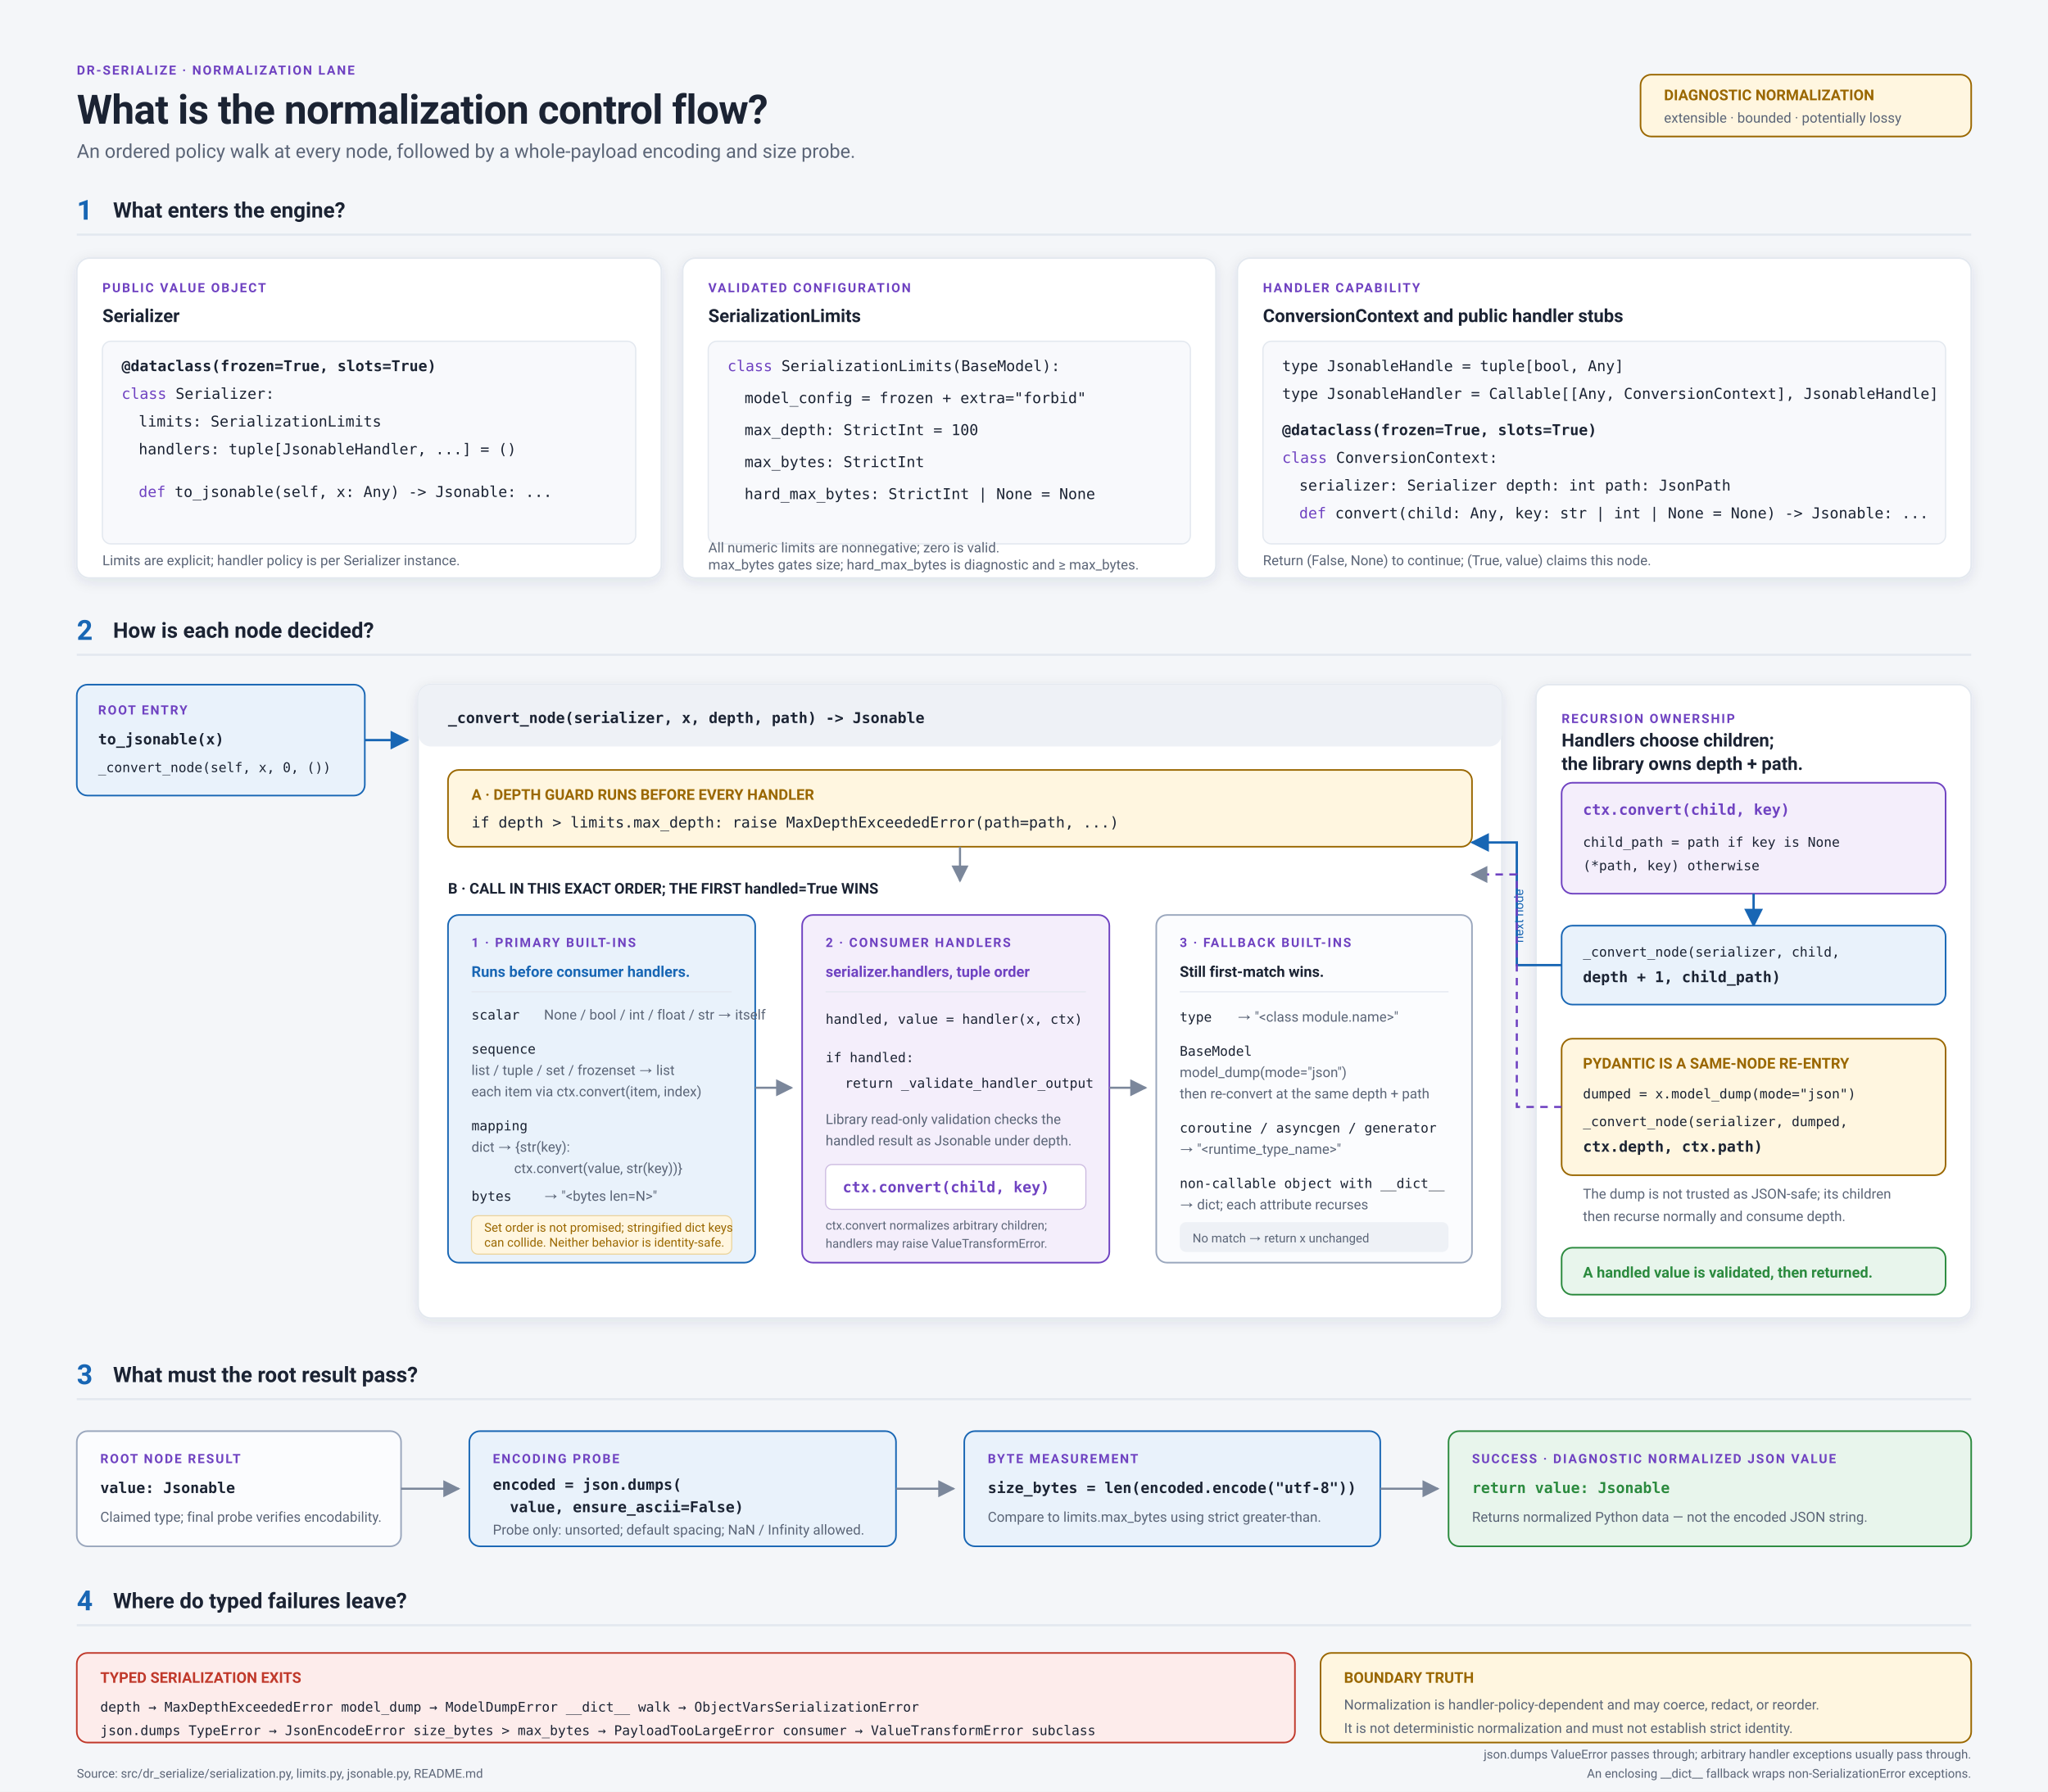
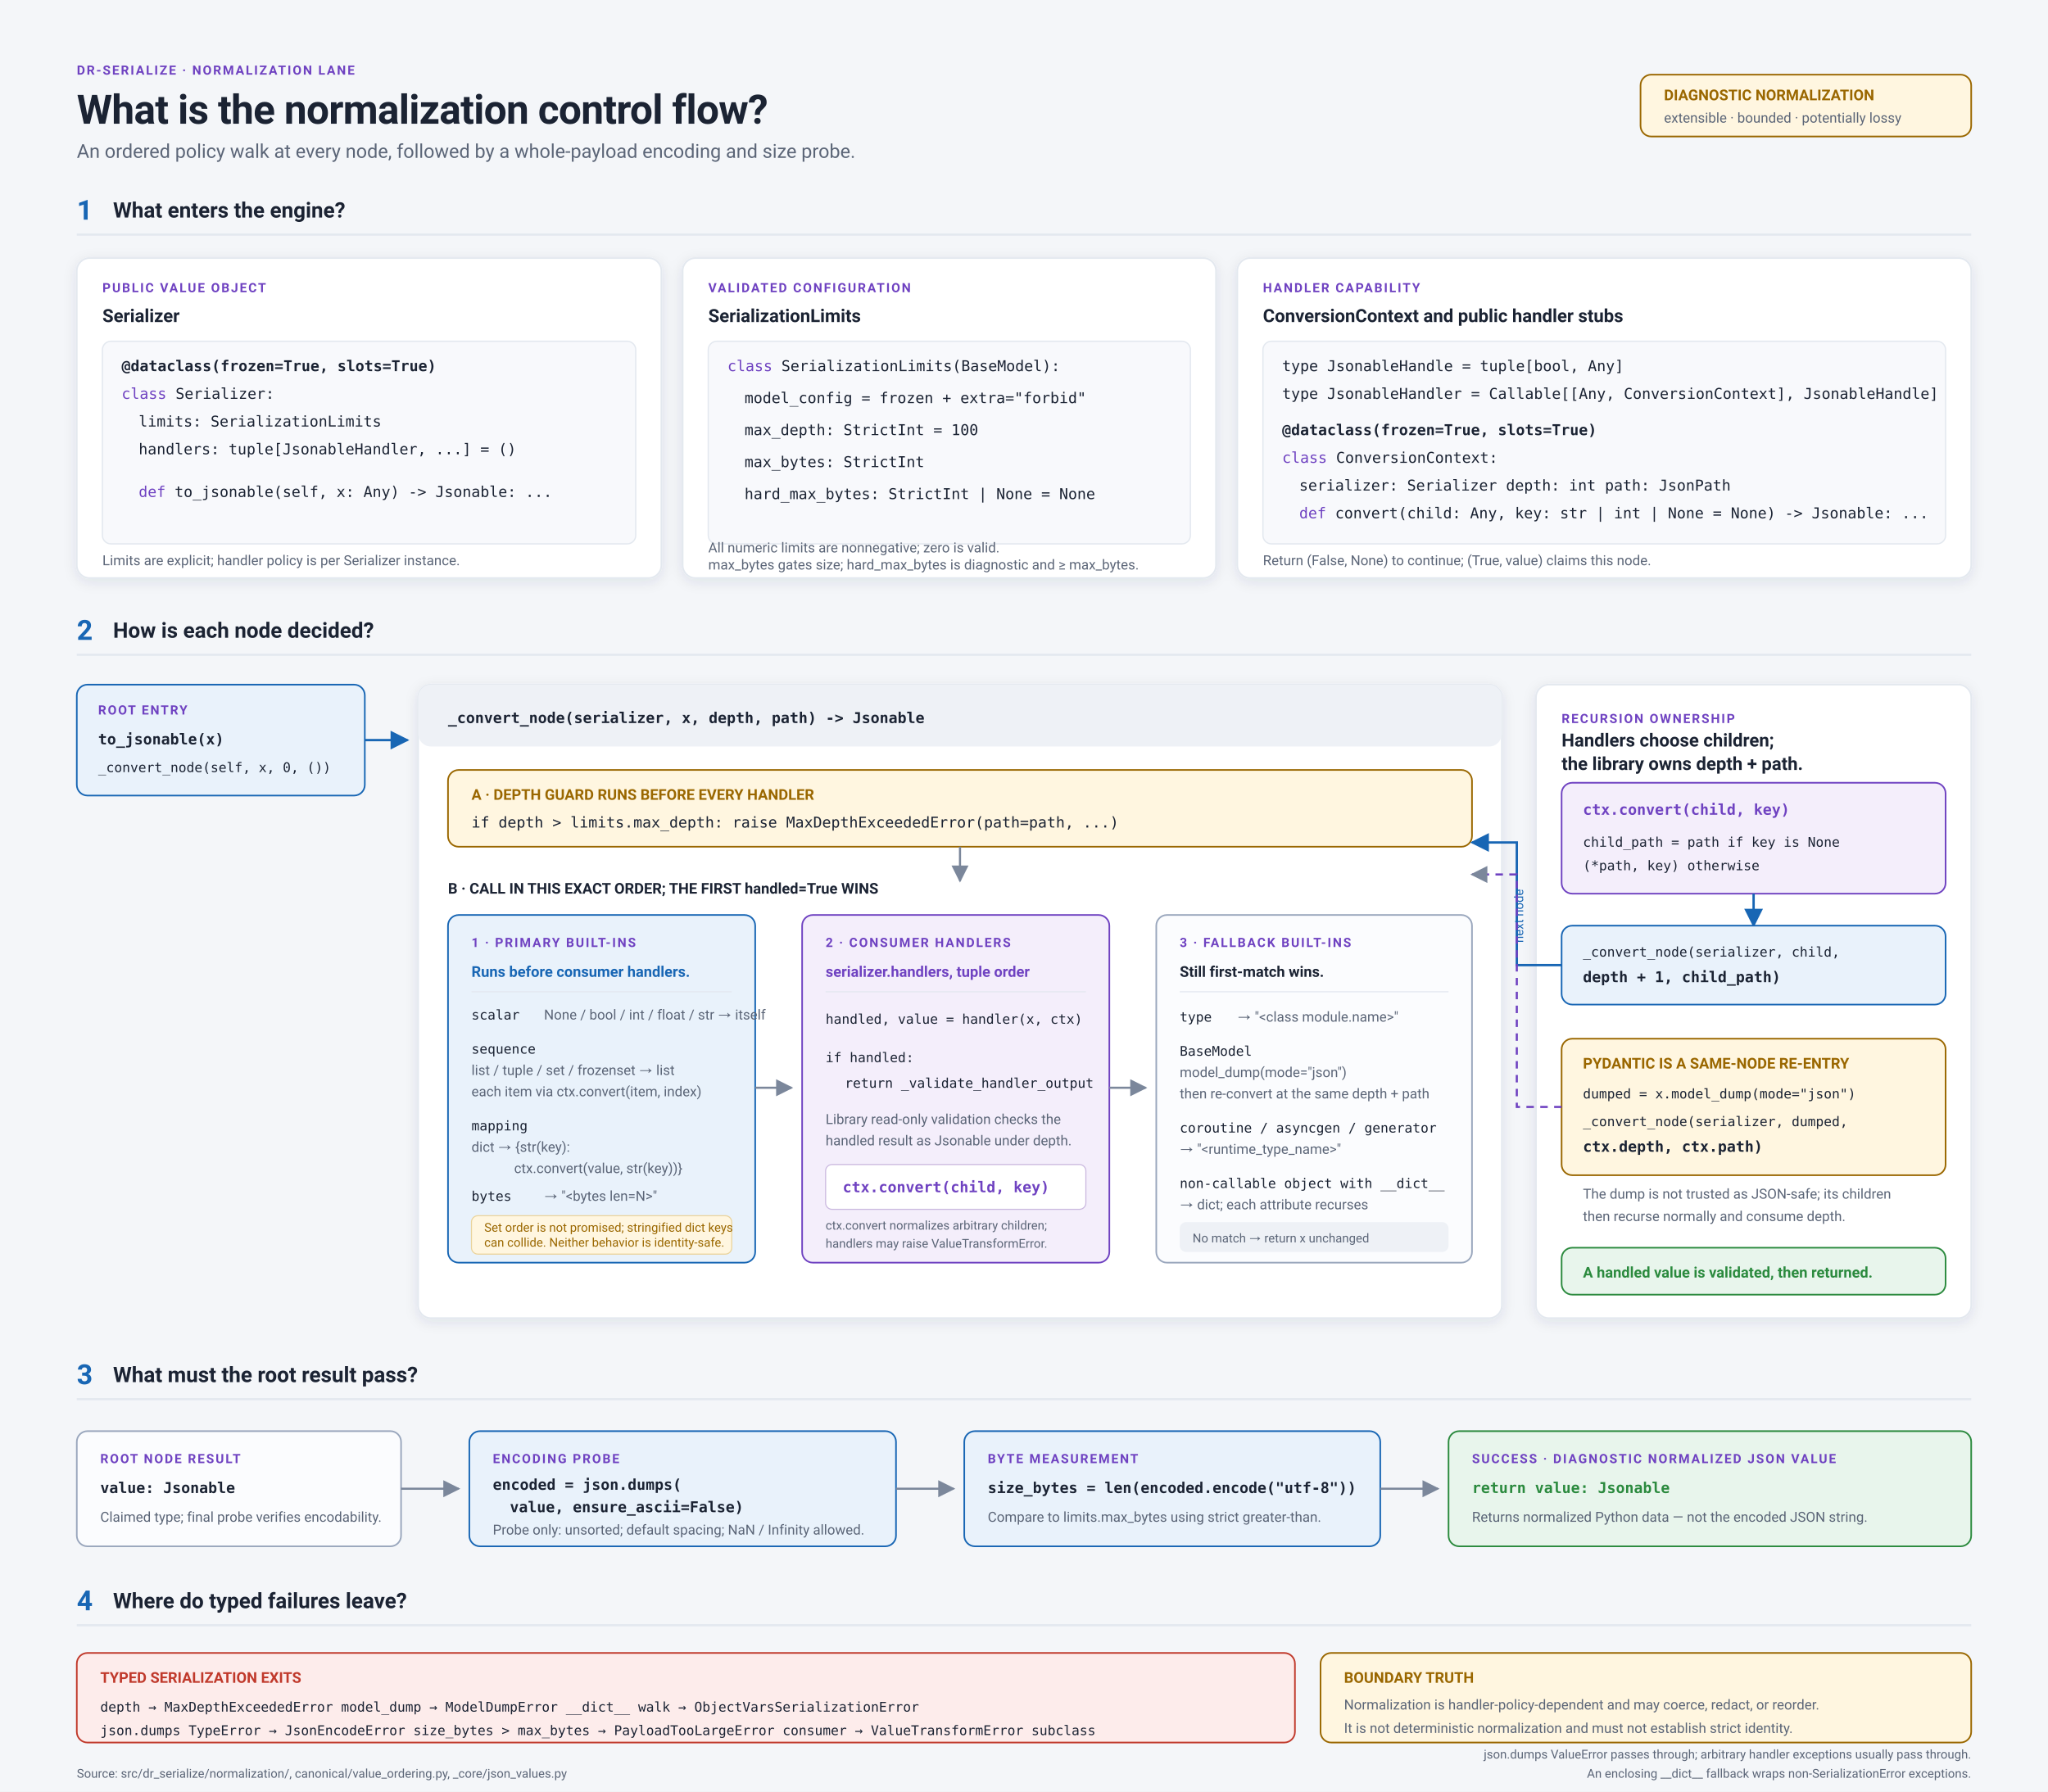
<svg xmlns="http://www.w3.org/2000/svg" viewBox="0 0 1920 1680" role="img" aria-labelledby="svg-title svg-desc">
  <defs>
    <filter id="shadow" x="-10%" y="-10%" width="120%" height="130%">
      <feDropShadow dx="0" dy="3" stdDeviation="6" flood-color="#24324a" flood-opacity="0.10" />
    </filter>
    <marker id="arrow" viewBox="0 0 10 10" refX="9" refY="5" markerWidth="8" markerHeight="8" orient="auto-start-reverse">
      <path d="M 0 0 L 10 5 L 0 10 z" fill="#7b879b" />
    </marker>
    <marker id="arrow-blue" viewBox="0 0 10 10" refX="9" refY="5" markerWidth="8" markerHeight="8" orient="auto-start-reverse">
      <path d="M 0 0 L 10 5 L 0 10 z" fill="#1866b4" />
    </marker>
    <marker id="arrow-red" viewBox="0 0 10 10" refX="9" refY="5" markerWidth="8" markerHeight="8" orient="auto-start-reverse">
      <path d="M 0 0 L 10 5 L 0 10 z" fill="#c0392b" />
    </marker>
    <style>
      text { fill: #1b2333; font-family: -apple-system, BlinkMacSystemFont, "Segoe UI", Roboto, Helvetica, Arial, sans-serif; }
      .title { font-size: 38px; font-weight: 700; letter-spacing: -0.5px; }
      .dek { fill: #5b6577; font-size: 18px; }
      .eyebrow { fill: #6f42c1; font-size: 12px; font-weight: 700; letter-spacing: 1.4px; }
      .section { font-size: 20px; font-weight: 700; }
      .section-no { fill: #1866b4; font-size: 26px; font-weight: 700; }
      .card-title { font-size: 17px; font-weight: 700; }
      .label { font-size: 14px; font-weight: 700; }
      .body { font-size: 15px; }
      .small { fill: #5b6577; font-size: 13px; }
      .micro { fill: #5b6577; font-size: 11.5px; }
      .mono { font-family: ui-monospace, SFMono-Regular, Menlo, Consolas, monospace; font-size: 14px; }
      .mono-small { font-family: ui-monospace, SFMono-Regular, Menlo, Consolas, monospace; font-size: 12.5px; }
      .mono-bold { font-family: ui-monospace, SFMono-Regular, Menlo, Consolas, monospace; font-size: 14px; font-weight: 700; }
      .muted { fill: #5b6577; }
      .accent { fill: #1866b4; }
      .anchor { fill: #6f42c1; }
      .green { fill: #2b8a3e; }
      .amber { fill: #9a6700; }
      .red { fill: #c0392b; }
      .card { fill: #ffffff; stroke: #e3e8ef; stroke-width: 1.5; rx: 12; }
      .code { fill: #f8f9fc; stroke: #e3e8ef; stroke-width: 1.2; rx: 8; }
      .node { fill: #fbfcfe; stroke: #9aa7bd; stroke-width: 1.5; rx: 10; }
      .node-blue { fill: #e9f2fb; stroke: #1866b4; stroke-width: 1.5; rx: 10; }
      .node-purple { fill: #f4eefb; stroke: #6f42c1; stroke-width: 1.5; rx: 10; }
      .node-green { fill: #e8f5ec; stroke: #2b8a3e; stroke-width: 1.5; rx: 10; }
      .node-amber { fill: #fff6e0; stroke: #9a6700; stroke-width: 1.5; rx: 10; }
      .node-red { fill: #fdeceb; stroke: #c0392b; stroke-width: 1.5; rx: 10; }
      .rule { stroke: #e3e8ef; stroke-width: 2; }
      .flow { fill: none; stroke: #7b879b; stroke-width: 2; marker-end: url(#arrow); }
      .flow-blue { fill: none; stroke: #1866b4; stroke-width: 2.2; marker-end: url(#arrow-blue); }
      .flow-red { fill: none; stroke: #c0392b; stroke-width: 1.8; marker-end: url(#arrow-red); }
      .flow-dashed { fill: none; stroke: #6f42c1; stroke-width: 2; stroke-dasharray: 7 6; marker-end: url(#arrow); }
      .hairline { stroke: #e3e8ef; stroke-width: 1; }
    </style>
  </defs>
  <rect width="1920" height="1680" fill="#f4f6f9" />
  <text x="72" y="70" class="eyebrow">DR-SERIALIZE · NORMALIZATION LANE</text>
  <text x="72" y="116" class="title">What is the normalization control flow?</text>
  <text x="72" y="148" class="dek">An ordered policy walk at every node, followed by a whole-payload encoding and size probe.</text>
  <rect x="1538" y="70" width="310" height="58" class="node-amber" />
  <text x="1560" y="94" class="label amber">DIAGNOSTIC NORMALIZATION</text>
  <text x="1560" y="115" class="small">extensible · bounded · potentially lossy</text>
  <text x="72" y="206" class="section-no">1</text>
  <text x="106" y="204" class="section">What enters the engine?</text>
  <line x1="72" y1="220" x2="1848" y2="220" class="rule" />
  <g filter="url(#shadow)">
    <rect x="72" y="242" width="548" height="300" class="card" />
    <rect x="640" y="242" width="500" height="300" class="card" />
    <rect x="1160" y="242" width="688" height="300" class="card" />
  </g>
  <text x="96" y="274" class="eyebrow">PUBLIC VALUE OBJECT</text>
  <text x="96" y="302" class="card-title">Serializer</text>
  <rect x="96" y="320" width="500" height="190" class="code" />
  <text x="114" y="348" class="mono-bold">@dataclass(frozen=True, slots=True)</text>
  <text x="114" y="374" class="mono">
    <tspan class="anchor">class</tspan> Serializer:</text>
  <text x="130" y="400" class="mono">limits: SerializationLimits</text>
  <text x="130" y="426" class="mono">handlers: tuple[JsonableHandler, ...] = ()</text>
  <text x="130" y="466" class="mono">
    <tspan class="anchor">def</tspan> to_jsonable(self, x: Any) -&gt; Jsonable: ...</text>
  <text x="96" y="530" class="small">Limits are explicit; handler policy is per Serializer instance.</text>
  <text x="664" y="274" class="eyebrow">VALIDATED CONFIGURATION</text>
  <text x="664" y="302" class="card-title">SerializationLimits</text>
  <rect x="664" y="320" width="452" height="190" class="code" />
  <text x="682" y="348" class="mono">
    <tspan class="anchor">class</tspan> SerializationLimits(BaseModel):</text>
  <text x="698" y="378" class="mono">model_config = frozen + extra="forbid"</text>
  <text x="698" y="408" class="mono">max_depth: StrictInt = 100</text>
  <text x="698" y="438" class="mono">max_bytes: StrictInt</text>
  <text x="698" y="468" class="mono">hard_max_bytes: StrictInt | None = None</text>
  <text x="664" y="518" class="small">All numeric limits are nonnegative; zero is valid.</text>
  <text x="664" y="534" class="small">max_bytes gates size; hard_max_bytes is diagnostic and ≥ max_bytes.</text>
  <text x="1184" y="274" class="eyebrow">HANDLER CAPABILITY</text>
  <text x="1184" y="302" class="card-title">ConversionContext and public handler stubs</text>
  <rect x="1184" y="320" width="640" height="190" class="code" />
  <text x="1202" y="348" class="mono">type JsonableHandle = tuple[bool, Any]</text>
  <text x="1202" y="374" class="mono">type JsonableHandler = Callable[[Any, ConversionContext], JsonableHandle]</text>
  <text x="1202" y="408" class="mono-bold">@dataclass(frozen=True, slots=True)</text>
  <text x="1202" y="434" class="mono">
    <tspan class="anchor">class</tspan> ConversionContext:</text>
  <text x="1218" y="460" class="mono">serializer: Serializer   depth: int   path: JsonPath</text>
  <text x="1218" y="486" class="mono">
    <tspan class="anchor">def</tspan> convert(child: Any, key: str | int | None = None) -&gt; Jsonable: ...</text>
  <text x="1184" y="530" class="small">Return (False, None) to continue; (True, value) claims this node.</text>
  <text x="72" y="600" class="section-no">2</text>
  <text x="106" y="598" class="section">How is each node decided?</text>
  <line x1="72" y1="614" x2="1848" y2="614" class="rule" />
  <rect x="72" y="642" width="270" height="104" class="node-blue" />
  <text x="92" y="670" class="eyebrow">ROOT ENTRY</text>
  <text x="92" y="698" class="mono-bold">to_jsonable(x)</text>
  <text x="92" y="724" class="mono-small">_convert_node(self, x, 0, ())</text>
  <path d="M342 694 H382" class="flow-blue" />
  <rect x="392" y="642" width="1016" height="594" class="card" filter="url(#shadow)" />
  <rect x="392" y="642" width="1016" height="58" rx="12" fill="#eef1f6" />
  <text x="420" y="678" class="mono-bold">_convert_node(serializer, x, depth, path) -&gt; Jsonable</text>
  <rect x="420" y="722" width="960" height="72" class="node-amber" />
  <text x="442" y="750" class="label amber">A · DEPTH GUARD RUNS BEFORE EVERY HANDLER</text>
  <text x="442" y="776" class="mono">if depth &gt; limits.max_depth: raise MaxDepthExceededError(path=path, ...)</text>
  <path d="M900 794 V826" class="flow" />
  <text x="420" y="838" class="label">B · CALL IN THIS EXACT ORDER; THE FIRST handled=True WINS</text>
  <rect x="420" y="858" width="288" height="326" class="node-blue" />
  <text x="442" y="888" class="eyebrow">1 · PRIMARY BUILT-INS</text>
  <text x="442" y="916" class="label accent">Runs before consumer handlers.</text>
  <line x1="442" y1="930" x2="686" y2="930" class="hairline" />
  <text x="442" y="956" class="mono-small">scalar</text>
  <text x="510" y="956" class="small">None / bool / int / float / str → itself</text>
  <text x="442" y="988" class="mono-small">sequence</text>
  <text x="442" y="1008" class="small">list / tuple / set / frozenset → list</text>
  <text x="442" y="1028" class="small">each item via ctx.convert(item, index)</text>
  <text x="442" y="1060" class="mono-small">mapping</text>
  <text x="442" y="1080" class="small">dict → {str(key):</text>
  <text x="482" y="1100" class="small">ctx.convert(value, str(key))}</text>
  <text x="442" y="1126" class="mono-small">bytes</text>
  <text x="510" y="1126" class="small">→ "&lt;bytes len=N&gt;"</text>
  <rect x="442" y="1140" width="244" height="36" rx="6" fill="#fff6e0" stroke="#ead39b" />
  <text x="454" y="1155" class="micro amber">Set order is not promised; stringified dict keys</text>
  <text x="454" y="1169" class="micro amber">can collide. Neither behavior is identity-safe.</text>
  <path d="M708 1020 H742" class="flow" />
  <rect x="752" y="858" width="288" height="326" class="node-purple" />
  <text x="774" y="888" class="eyebrow">2 · CONSUMER HANDLERS</text>
  <text x="774" y="916" class="label anchor">serializer.handlers, tuple order</text>
  <line x1="774" y1="930" x2="1018" y2="930" class="hairline" />
  <text x="774" y="960" class="mono-small">handled, value = handler(x, ctx)</text>
  <text x="774" y="996" class="mono-small">if handled:</text>
  <text x="792" y="1020" class="mono-small">return _validate_handler_output</text>
  <text x="774" y="1054" class="small">Library read-only validation checks the</text>
  <text x="774" y="1074" class="small">handled result as Jsonable under depth.</text>
  <rect x="774" y="1092" width="244" height="42" rx="6" fill="#ffffff" stroke="#cab8df" />
  <text x="790" y="1118" class="mono-bold anchor">ctx.convert(child, key)</text>
  <text x="774" y="1153" class="micro">ctx.convert normalizes arbitrary children;</text>
  <text x="774" y="1170" class="micro">handlers may raise ValueTransformError.</text>
  <path d="M1040 1020 H1074" class="flow" />
  <rect x="1084" y="858" width="296" height="326" class="node" />
  <text x="1106" y="888" class="eyebrow">3 · FALLBACK BUILT-INS</text>
  <text x="1106" y="916" class="label">Still first-match wins.</text>
  <line x1="1106" y1="930" x2="1358" y2="930" class="hairline" />
  <text x="1106" y="958" class="mono-small">type</text>
  <text x="1160" y="958" class="small">→ "&lt;class module.name&gt;"</text>
  <text x="1106" y="990" class="mono-small">BaseModel</text>
  <text x="1106" y="1010" class="small">model_dump(mode="json")</text>
  <text x="1106" y="1030" class="small">then re-convert at the same depth + path</text>
  <text x="1106" y="1062" class="mono-small">coroutine / asyncgen / generator</text>
  <text x="1106" y="1082" class="small">→ "&lt;runtime_type_name&gt;"</text>
  <text x="1106" y="1114" class="mono-small">non-callable object with __dict__</text>
  <text x="1106" y="1134" class="small">→ dict; each attribute recurses</text>
  <rect x="1106" y="1146" width="252" height="28" rx="6" fill="#eef1f6" />
  <text x="1118" y="1165" class="micro">No match → return x unchanged</text>
  <rect x="1440" y="642" width="408" height="594" class="card" filter="url(#shadow)" />
  <text x="1464" y="678" class="eyebrow">RECURSION OWNERSHIP</text>
  <text x="1464" y="700" class="card-title">Handlers choose children;</text>
  <text x="1464" y="722" class="card-title">the library owns depth + path.</text>
  <rect x="1464" y="734" width="360" height="104" class="node-purple" />
  <text x="1484" y="764" class="mono-bold anchor">ctx.convert(child, key)</text>
  <text x="1484" y="794" class="mono-small">child_path = path                 if key is None</text>
  <text x="1484" y="816" class="mono-small">             (*path, key)         otherwise</text>
  <path d="M1644 838 V868" class="flow-blue" />
  <rect x="1464" y="868" width="360" height="74" class="node-blue" />
  <text x="1484" y="897" class="mono-small">_convert_node(serializer, child,</text>
  <text x="1484" y="921" class="mono-bold">              depth + 1, child_path)</text>
  <path d="M1464 905 H1422 V790 H1380" class="flow-blue" />
  <text x="1428" y="884" class="micro accent" transform="rotate(-90 1428 884)">next node</text>
  <rect x="1464" y="974" width="360" height="128" class="node-amber" />
  <text x="1484" y="1002" class="label amber">PYDANTIC IS A SAME-NODE RE-ENTRY</text>
  <text x="1484" y="1030" class="mono-small">dumped = x.model_dump(mode="json")</text>
  <text x="1484" y="1056" class="mono-small">_convert_node(serializer, dumped,</text>
  <text x="1484" y="1080" class="mono-bold">              ctx.depth, ctx.path)</text>
  <text x="1484" y="1124" class="small">The dump is not trusted as JSON-safe; its children</text>
  <text x="1484" y="1145" class="small">then recurse normally and consume depth.</text>
  <path d="M1464 1038 H1422 V820 H1380" class="flow-dashed" />
  <rect x="1464" y="1170" width="360" height="44" class="node-green" />
  <text x="1484" y="1198" class="label green">A handled value is validated, then returned.</text>
  <text x="72" y="1298" class="section-no">3</text>
  <text x="106" y="1296" class="section">What must the root result pass?</text>
  <line x1="72" y1="1312" x2="1848" y2="1312" class="rule" />
  <rect x="72" y="1342" width="304" height="108" class="node" />
  <text x="94" y="1372" class="eyebrow">ROOT NODE RESULT</text>
  <text x="94" y="1400" class="mono-bold">value: Jsonable</text>
  <text x="94" y="1427" class="small">Claimed type; final probe verifies encodability.</text>
  <path d="M376 1396 H430" class="flow" />
  <rect x="440" y="1342" width="400" height="108" class="node-blue" />
  <text x="462" y="1372" class="eyebrow">ENCODING PROBE</text>
  <text x="462" y="1397" class="mono-bold">encoded = json.dumps(</text>
  <text x="478" y="1418" class="mono-bold">value, ensure_ascii=False)</text>
  <text x="462" y="1439" class="small">Probe only: unsorted; default spacing; NaN / Infinity allowed.</text>
  <path d="M840 1396 H894" class="flow" />
  <rect x="904" y="1342" width="390" height="108" class="node-blue" />
  <text x="926" y="1372" class="eyebrow">BYTE MEASUREMENT</text>
  <text x="926" y="1400" class="mono-bold">size_bytes = len(encoded.encode("utf-8"))</text>
  <text x="926" y="1427" class="small">Compare to limits.max_bytes using strict greater-than.</text>
  <path d="M1294 1396 H1348" class="flow" />
  <rect x="1358" y="1342" width="490" height="108" class="node-green" />
  <text x="1380" y="1372" class="eyebrow">SUCCESS · DIAGNOSTIC NORMALIZED JSON VALUE</text>
  <text x="1380" y="1400" class="mono-bold green">return value: Jsonable</text>
  <text x="1380" y="1427" class="small">Returns normalized Python data — not the encoded JSON string.</text>
  <text x="72" y="1510" class="section-no">4</text>
  <text x="106" y="1508" class="section">Where do typed failures leave?</text>
  <line x1="72" y1="1524" x2="1848" y2="1524" class="rule" />
  <rect x="72" y="1550" width="1142" height="84" class="node-red" />
  <text x="94" y="1578" class="label red">TYPED SERIALIZATION EXITS</text>
  <text x="94" y="1605" class="mono-small">depth → MaxDepthExceededError   model_dump → ModelDumpError   __dict__ walk → ObjectVarsSerializationError</text>
  <text x="94" y="1627" class="mono-small">json.dumps TypeError → JsonEncodeError   size_bytes &gt; max_bytes → PayloadTooLargeError   consumer → ValueTransformError subclass</text>
  <rect x="1238" y="1550" width="610" height="84" class="node-amber" />
  <text x="1260" y="1578" class="label amber">BOUNDARY TRUTH</text>
  <text x="1260" y="1603" class="small">Normalization is handler-policy-dependent and may coerce, redact, or reorder.</text>
  <text x="1260" y="1625" class="small">It is not deterministic normalization and must not establish strict identity.</text>
-   <text x="72" y="1667" class="micro">Source: src/dr_serialize/serialization.py, limits.py, jsonable.py, README.md</text>
+   <text x="72" y="1667" class="micro">Source: src/dr_serialize/normalization/, canonical/value_ordering.py, _core/json_values.py</text>
  <text x="1848" y="1649" text-anchor="end" class="micro">json.dumps ValueError passes through; arbitrary handler exceptions usually pass through.</text>
  <text x="1848" y="1667" text-anchor="end" class="micro">An enclosing __dict__ fallback wraps non-SerializationError exceptions.</text>
</svg>
